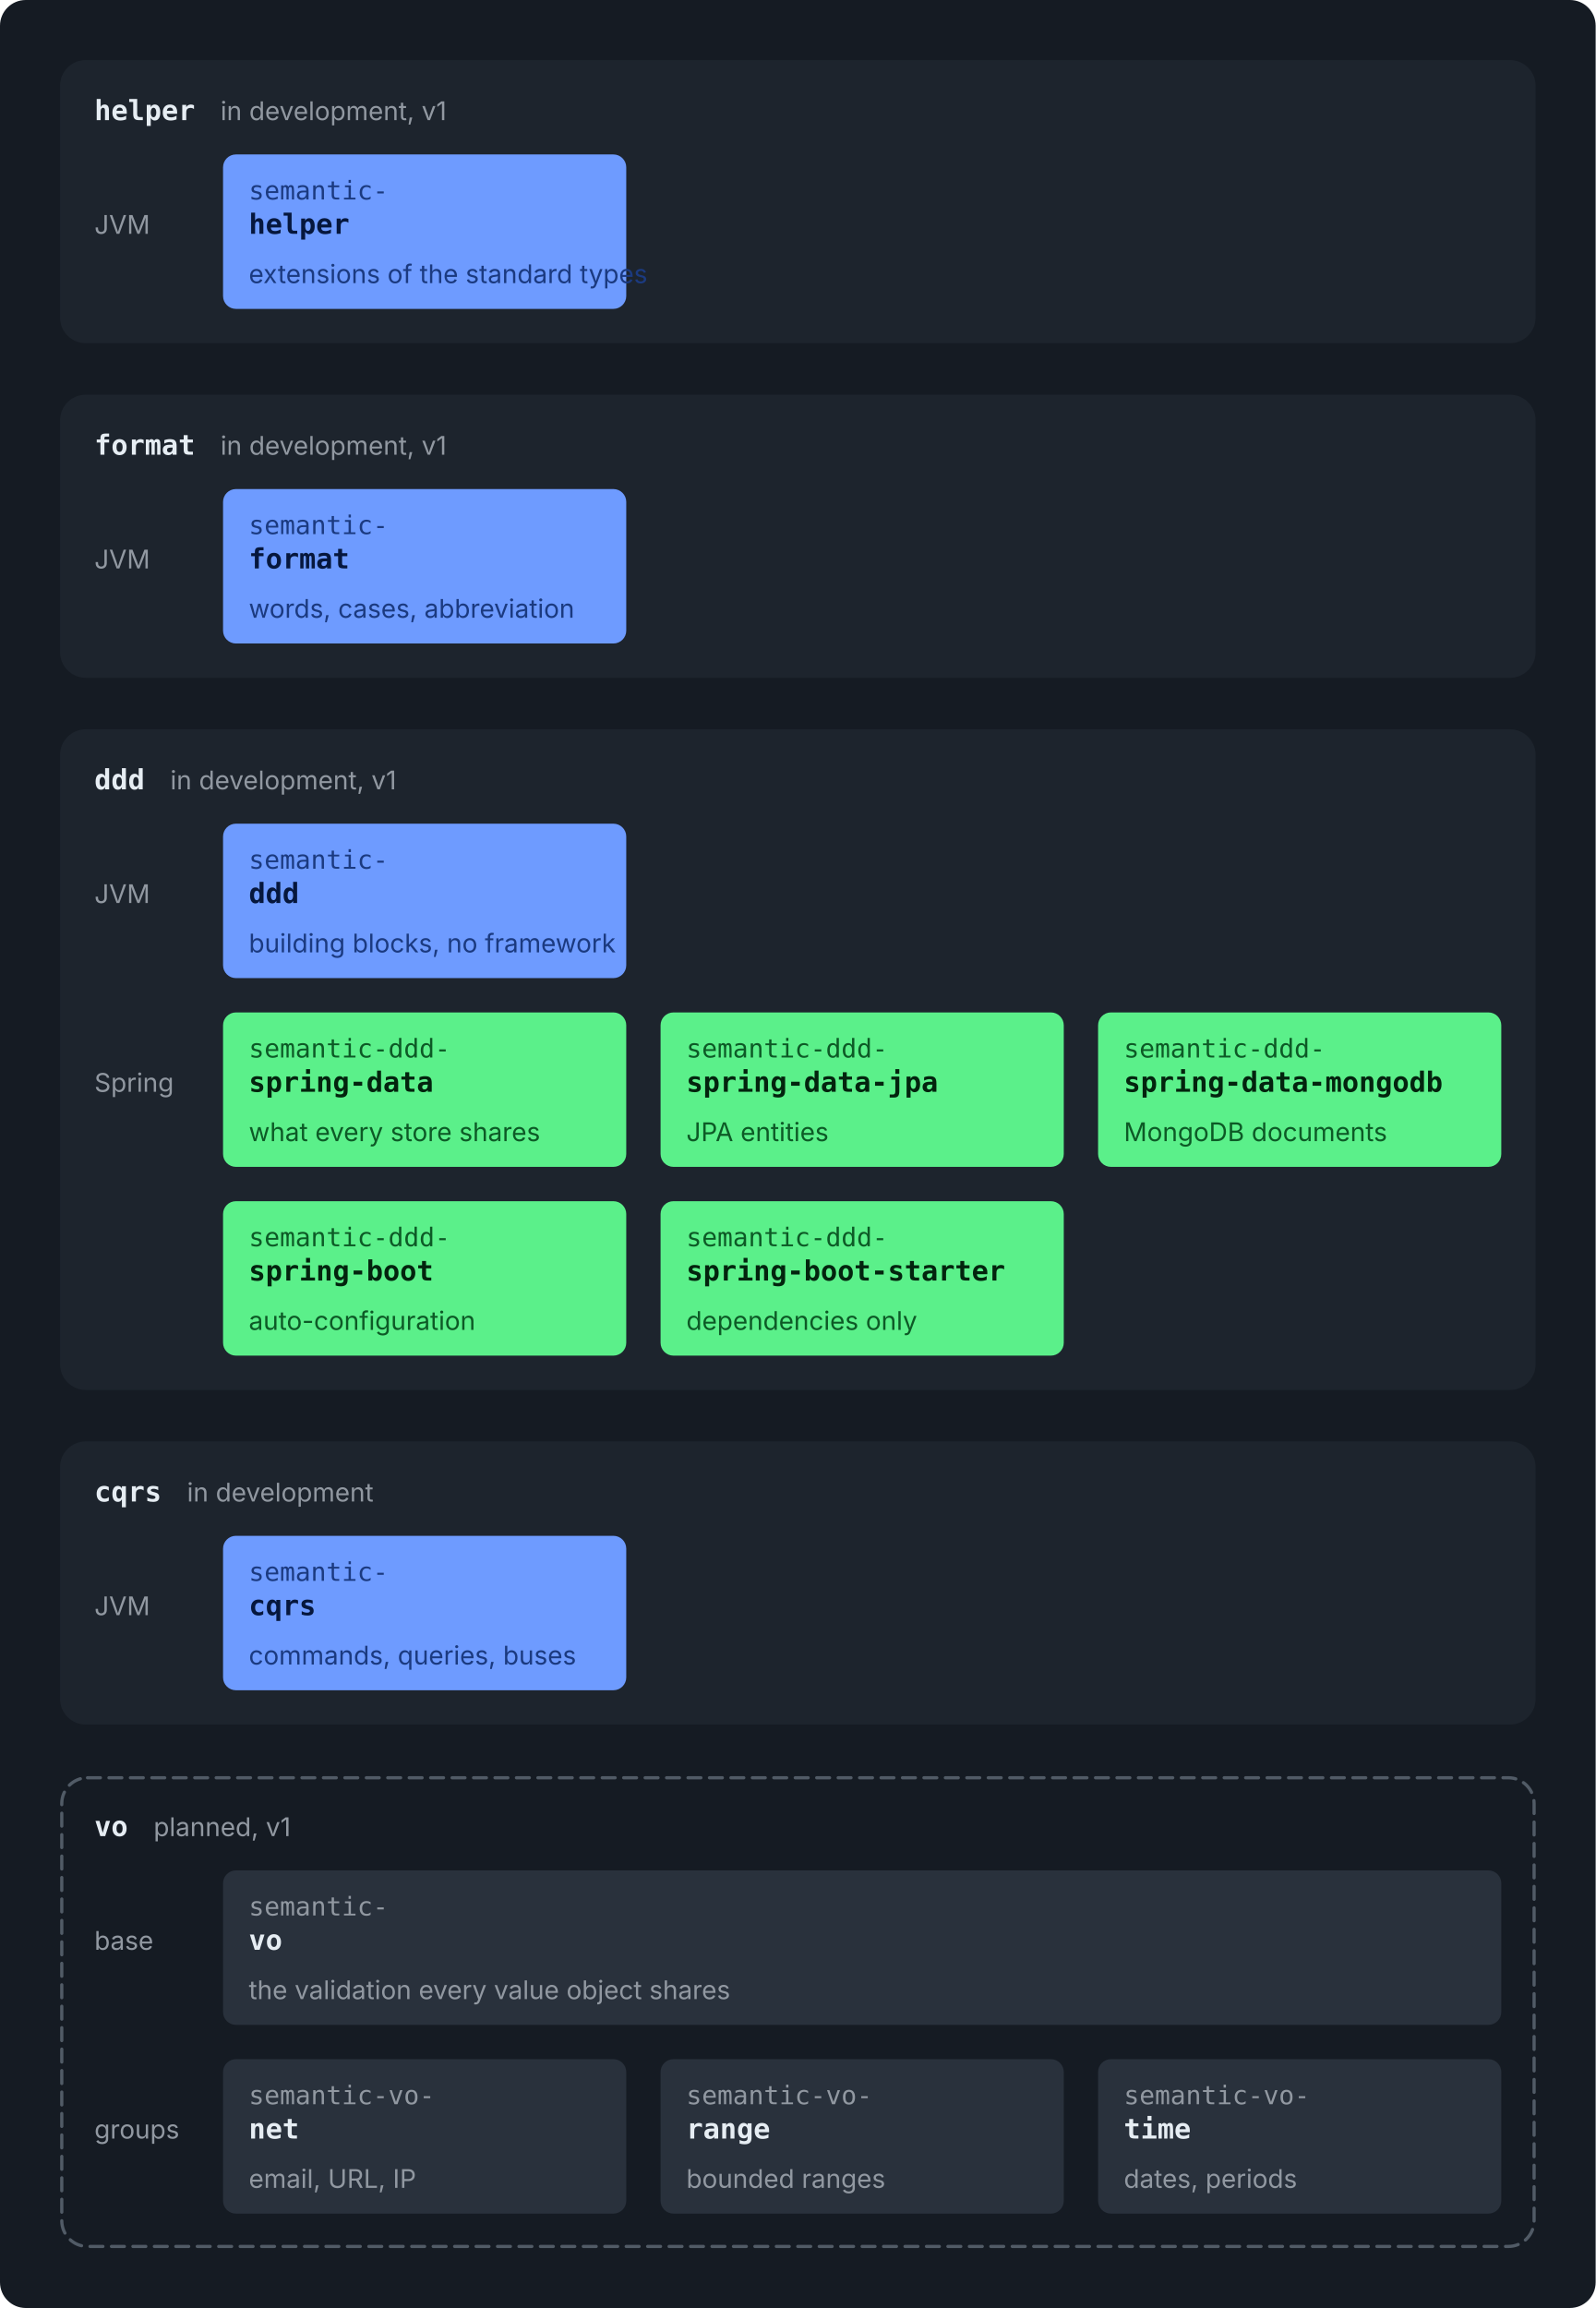
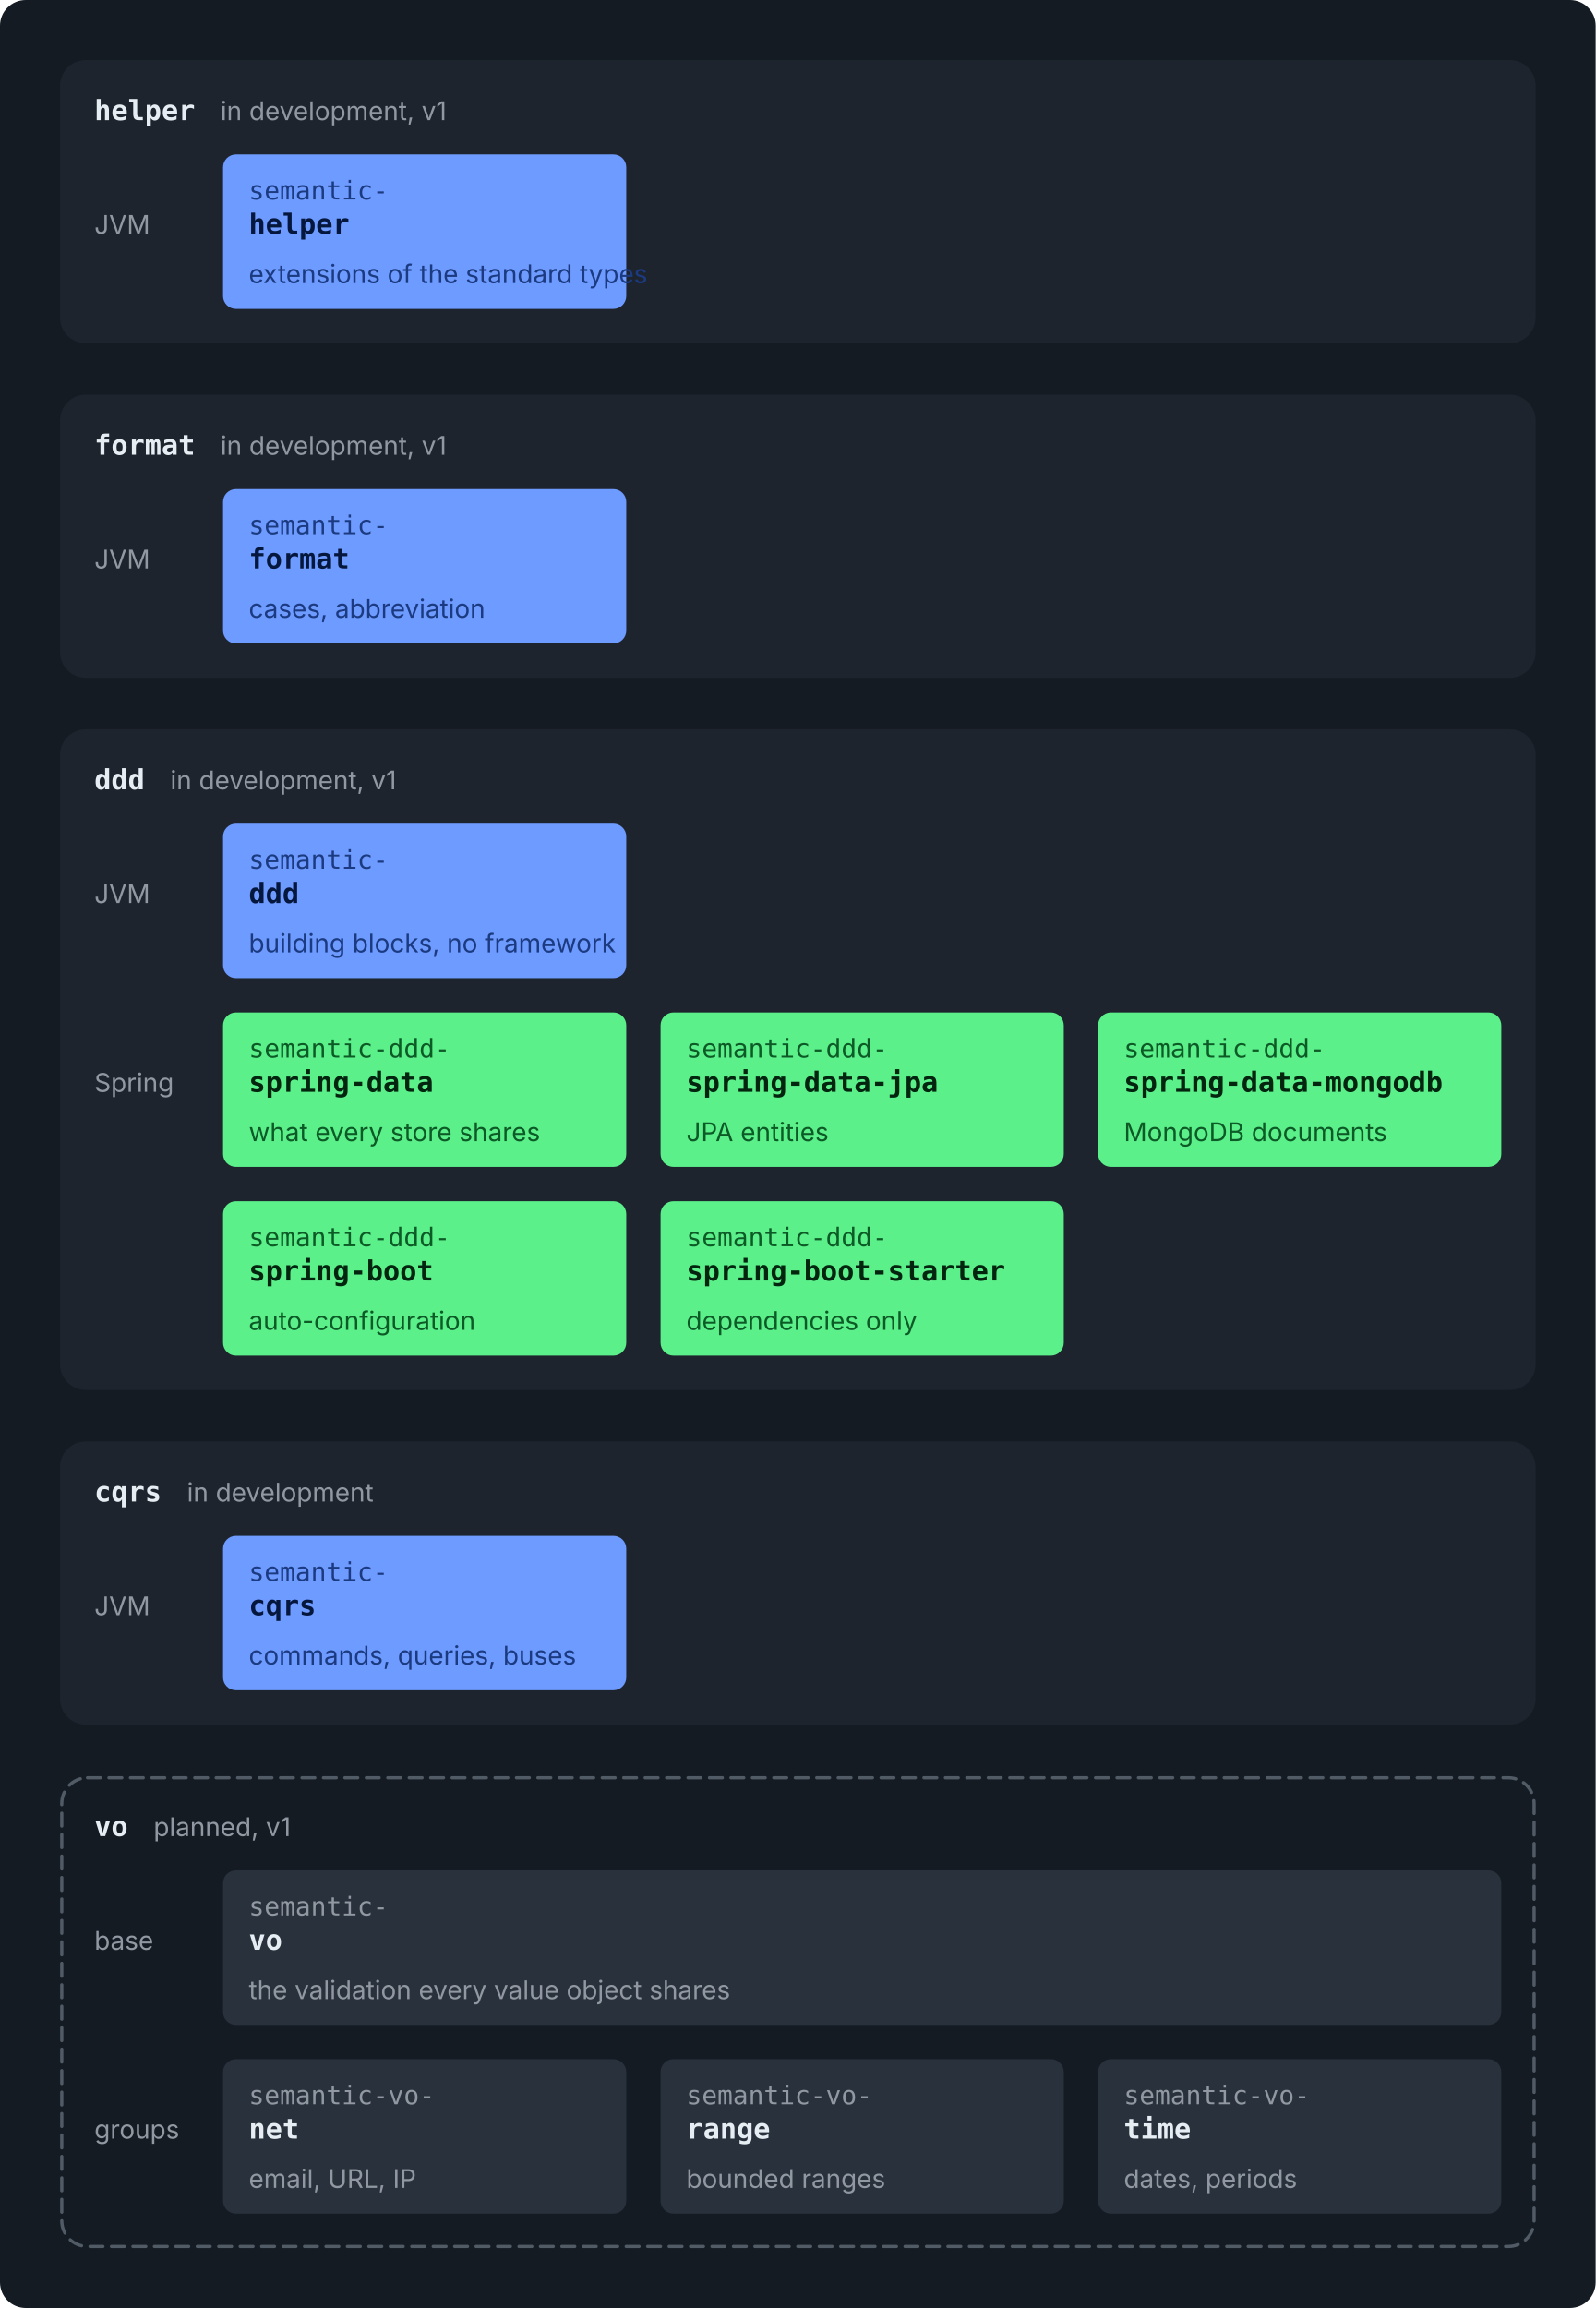
<svg xmlns="http://www.w3.org/2000/svg" viewBox="0 0 744 1076" width="744" height="1076" role="img">
  <rect width="744" height="1076" rx="12" fill="#151B23" />
  <g transform="translate(12,12)">
    <rect x="16.0" y="16.0" width="688.0" height="132.0" rx="12" fill="#1D242D" />
    <text x="32.0" y="44.0" font-family="ui-monospace, SFMono-Regular, 'SF Mono', Menlo, Consolas, monospace" font-size="13" font-weight="600" fill="#E6EDF3" text-anchor="start">helper</text>
    <text x="90.8" y="44.0" font-family="-apple-system, BlinkMacSystemFont, 'Segoe UI', Inter, Helvetica, Arial, sans-serif" font-size="12" font-weight="400" fill="#9198A1" text-anchor="start">in development, v1</text>
    <text x="32.0" y="97.0" font-family="-apple-system, BlinkMacSystemFont, 'Segoe UI', Inter, Helvetica, Arial, sans-serif" font-size="12" font-weight="400" fill="#9198A1" text-anchor="start">JVM</text>
    <rect x="92.0" y="60.0" width="188.0" height="72.0" rx="6" fill="#6E9BFF" />
    <text x="104.0" y="81.0" font-family="ui-monospace, SFMono-Regular, 'SF Mono', Menlo, Consolas, monospace" font-size="12" font-weight="400" fill="#1B3A80" text-anchor="start">semantic-</text>
    <text x="104.0" y="97.0" font-family="ui-monospace, SFMono-Regular, 'SF Mono', Menlo, Consolas, monospace" font-size="13" font-weight="600" fill="#06173D" text-anchor="start">helper</text>
    <text x="104.0" y="120.0" font-family="-apple-system, BlinkMacSystemFont, 'Segoe UI', Inter, Helvetica, Arial, sans-serif" font-size="12" font-weight="400" fill="#1B3A80" text-anchor="start">extensions of the standard types</text>
    <rect x="16.0" y="172.0" width="688.0" height="132.0" rx="12" fill="#1D242D" />
    <text x="32.0" y="200.0" font-family="ui-monospace, SFMono-Regular, 'SF Mono', Menlo, Consolas, monospace" font-size="13" font-weight="600" fill="#E6EDF3" text-anchor="start">format</text>
    <text x="90.8" y="200.0" font-family="-apple-system, BlinkMacSystemFont, 'Segoe UI', Inter, Helvetica, Arial, sans-serif" font-size="12" font-weight="400" fill="#9198A1" text-anchor="start">in development, v1</text>
    <text x="32.0" y="253.0" font-family="-apple-system, BlinkMacSystemFont, 'Segoe UI', Inter, Helvetica, Arial, sans-serif" font-size="12" font-weight="400" fill="#9198A1" text-anchor="start">JVM</text>
    <rect x="92.0" y="216.0" width="188.0" height="72.0" rx="6" fill="#6E9BFF" />
    <text x="104.0" y="237.0" font-family="ui-monospace, SFMono-Regular, 'SF Mono', Menlo, Consolas, monospace" font-size="12" font-weight="400" fill="#1B3A80" text-anchor="start">semantic-</text>
    <text x="104.0" y="253.0" font-family="ui-monospace, SFMono-Regular, 'SF Mono', Menlo, Consolas, monospace" font-size="13" font-weight="600" fill="#06173D" text-anchor="start">format</text>
-     <text x="104.0" y="276.0" font-family="-apple-system, BlinkMacSystemFont, 'Segoe UI', Inter, Helvetica, Arial, sans-serif" font-size="12" font-weight="400" fill="#1B3A80" text-anchor="start">words, cases, abbreviation</text>
+     <text x="104.0" y="276.0" font-family="-apple-system, BlinkMacSystemFont, 'Segoe UI', Inter, Helvetica, Arial, sans-serif" font-size="12" font-weight="400" fill="#1B3A80" text-anchor="start">cases, abbreviation</text>
    <rect x="16.0" y="328.0" width="688.0" height="308.0" rx="12" fill="#1D242D" />
    <text x="32.0" y="356.0" font-family="ui-monospace, SFMono-Regular, 'SF Mono', Menlo, Consolas, monospace" font-size="13" font-weight="600" fill="#E6EDF3" text-anchor="start">ddd</text>
    <text x="67.4" y="356.0" font-family="-apple-system, BlinkMacSystemFont, 'Segoe UI', Inter, Helvetica, Arial, sans-serif" font-size="12" font-weight="400" fill="#9198A1" text-anchor="start">in development, v1</text>
    <text x="32.0" y="409.0" font-family="-apple-system, BlinkMacSystemFont, 'Segoe UI', Inter, Helvetica, Arial, sans-serif" font-size="12" font-weight="400" fill="#9198A1" text-anchor="start">JVM</text>
    <rect x="92.0" y="372.0" width="188.0" height="72.0" rx="6" fill="#6E9BFF" />
    <text x="104.0" y="393.0" font-family="ui-monospace, SFMono-Regular, 'SF Mono', Menlo, Consolas, monospace" font-size="12" font-weight="400" fill="#1B3A80" text-anchor="start">semantic-</text>
    <text x="104.0" y="409.0" font-family="ui-monospace, SFMono-Regular, 'SF Mono', Menlo, Consolas, monospace" font-size="13" font-weight="600" fill="#06173D" text-anchor="start">ddd</text>
    <text x="104.0" y="432.0" font-family="-apple-system, BlinkMacSystemFont, 'Segoe UI', Inter, Helvetica, Arial, sans-serif" font-size="12" font-weight="400" fill="#1B3A80" text-anchor="start">building blocks, no framework</text>
    <text x="32.0" y="497.0" font-family="-apple-system, BlinkMacSystemFont, 'Segoe UI', Inter, Helvetica, Arial, sans-serif" font-size="12" font-weight="400" fill="#9198A1" text-anchor="start">Spring</text>
    <rect x="92.0" y="460.0" width="188.0" height="72.0" rx="6" fill="#5BF08A" />
    <text x="104.0" y="481.0" font-family="ui-monospace, SFMono-Regular, 'SF Mono', Menlo, Consolas, monospace" font-size="12" font-weight="400" fill="#0D5A26" text-anchor="start">semantic-ddd-</text>
    <text x="104.0" y="497.0" font-family="ui-monospace, SFMono-Regular, 'SF Mono', Menlo, Consolas, monospace" font-size="13" font-weight="600" fill="#03240E" text-anchor="start">spring-data</text>
    <text x="104.0" y="520.0" font-family="-apple-system, BlinkMacSystemFont, 'Segoe UI', Inter, Helvetica, Arial, sans-serif" font-size="12" font-weight="400" fill="#0D5A26" text-anchor="start">what every store shares</text>
    <rect x="296.0" y="460.0" width="188.0" height="72.0" rx="6" fill="#5BF08A" />
    <text x="308.0" y="481.0" font-family="ui-monospace, SFMono-Regular, 'SF Mono', Menlo, Consolas, monospace" font-size="12" font-weight="400" fill="#0D5A26" text-anchor="start">semantic-ddd-</text>
    <text x="308.0" y="497.0" font-family="ui-monospace, SFMono-Regular, 'SF Mono', Menlo, Consolas, monospace" font-size="13" font-weight="600" fill="#03240E" text-anchor="start">spring-data-jpa</text>
    <text x="308.0" y="520.0" font-family="-apple-system, BlinkMacSystemFont, 'Segoe UI', Inter, Helvetica, Arial, sans-serif" font-size="12" font-weight="400" fill="#0D5A26" text-anchor="start">JPA entities</text>
    <rect x="500.0" y="460.0" width="188.0" height="72.0" rx="6" fill="#5BF08A" />
    <text x="512.0" y="481.0" font-family="ui-monospace, SFMono-Regular, 'SF Mono', Menlo, Consolas, monospace" font-size="12" font-weight="400" fill="#0D5A26" text-anchor="start">semantic-ddd-</text>
    <text x="512.0" y="497.0" font-family="ui-monospace, SFMono-Regular, 'SF Mono', Menlo, Consolas, monospace" font-size="13" font-weight="600" fill="#03240E" text-anchor="start">spring-data-mongodb</text>
    <text x="512.0" y="520.0" font-family="-apple-system, BlinkMacSystemFont, 'Segoe UI', Inter, Helvetica, Arial, sans-serif" font-size="12" font-weight="400" fill="#0D5A26" text-anchor="start">MongoDB documents</text>
    <rect x="92.0" y="548.0" width="188.0" height="72.0" rx="6" fill="#5BF08A" />
    <text x="104.0" y="569.0" font-family="ui-monospace, SFMono-Regular, 'SF Mono', Menlo, Consolas, monospace" font-size="12" font-weight="400" fill="#0D5A26" text-anchor="start">semantic-ddd-</text>
    <text x="104.0" y="585.0" font-family="ui-monospace, SFMono-Regular, 'SF Mono', Menlo, Consolas, monospace" font-size="13" font-weight="600" fill="#03240E" text-anchor="start">spring-boot</text>
    <text x="104.0" y="608.0" font-family="-apple-system, BlinkMacSystemFont, 'Segoe UI', Inter, Helvetica, Arial, sans-serif" font-size="12" font-weight="400" fill="#0D5A26" text-anchor="start">auto-configuration</text>
    <rect x="296.0" y="548.0" width="188.0" height="72.0" rx="6" fill="#5BF08A" />
    <text x="308.0" y="569.0" font-family="ui-monospace, SFMono-Regular, 'SF Mono', Menlo, Consolas, monospace" font-size="12" font-weight="400" fill="#0D5A26" text-anchor="start">semantic-ddd-</text>
    <text x="308.0" y="585.0" font-family="ui-monospace, SFMono-Regular, 'SF Mono', Menlo, Consolas, monospace" font-size="13" font-weight="600" fill="#03240E" text-anchor="start">spring-boot-starter</text>
    <text x="308.0" y="608.0" font-family="-apple-system, BlinkMacSystemFont, 'Segoe UI', Inter, Helvetica, Arial, sans-serif" font-size="12" font-weight="400" fill="#0D5A26" text-anchor="start">dependencies only</text>
    <rect x="16.0" y="660.0" width="688.0" height="132.0" rx="12" fill="#1D242D" />
    <text x="32.0" y="688.0" font-family="ui-monospace, SFMono-Regular, 'SF Mono', Menlo, Consolas, monospace" font-size="13" font-weight="600" fill="#E6EDF3" text-anchor="start">cqrs</text>
    <text x="75.2" y="688.0" font-family="-apple-system, BlinkMacSystemFont, 'Segoe UI', Inter, Helvetica, Arial, sans-serif" font-size="12" font-weight="400" fill="#9198A1" text-anchor="start">in development</text>
    <text x="32.0" y="741.0" font-family="-apple-system, BlinkMacSystemFont, 'Segoe UI', Inter, Helvetica, Arial, sans-serif" font-size="12" font-weight="400" fill="#9198A1" text-anchor="start">JVM</text>
    <rect x="92.0" y="704.0" width="188.0" height="72.0" rx="6" fill="#6E9BFF" />
    <text x="104.0" y="725.0" font-family="ui-monospace, SFMono-Regular, 'SF Mono', Menlo, Consolas, monospace" font-size="12" font-weight="400" fill="#1B3A80" text-anchor="start">semantic-</text>
    <text x="104.0" y="741.0" font-family="ui-monospace, SFMono-Regular, 'SF Mono', Menlo, Consolas, monospace" font-size="13" font-weight="600" fill="#06173D" text-anchor="start">cqrs</text>
    <text x="104.0" y="764.0" font-family="-apple-system, BlinkMacSystemFont, 'Segoe UI', Inter, Helvetica, Arial, sans-serif" font-size="12" font-weight="400" fill="#1B3A80" text-anchor="start">commands, queries, buses</text>
    <rect x="16.8" y="816.8" width="686.5" height="218.5" rx="12" fill="none" stroke="#515B66" stroke-width="1.5" stroke-dasharray="6 4" stroke-linecap="round" />
    <text x="32.0" y="844.0" font-family="ui-monospace, SFMono-Regular, 'SF Mono', Menlo, Consolas, monospace" font-size="13" font-weight="600" fill="#E6EDF3" text-anchor="start">vo</text>
    <text x="59.6" y="844.0" font-family="-apple-system, BlinkMacSystemFont, 'Segoe UI', Inter, Helvetica, Arial, sans-serif" font-size="12" font-weight="400" fill="#9198A1" text-anchor="start">planned, v1</text>
    <text x="32.0" y="897.0" font-family="-apple-system, BlinkMacSystemFont, 'Segoe UI', Inter, Helvetica, Arial, sans-serif" font-size="12" font-weight="400" fill="#9198A1" text-anchor="start">base</text>
    <rect x="92.0" y="860.0" width="596.0" height="72.0" rx="6" fill="#29313C" />
    <text x="104.0" y="881.0" font-family="ui-monospace, SFMono-Regular, 'SF Mono', Menlo, Consolas, monospace" font-size="12" font-weight="400" fill="#9198A1" text-anchor="start">semantic-</text>
    <text x="104.0" y="897.0" font-family="ui-monospace, SFMono-Regular, 'SF Mono', Menlo, Consolas, monospace" font-size="13" font-weight="600" fill="#E6EDF3" text-anchor="start">vo</text>
    <text x="104.0" y="920.0" font-family="-apple-system, BlinkMacSystemFont, 'Segoe UI', Inter, Helvetica, Arial, sans-serif" font-size="12" font-weight="400" fill="#9198A1" text-anchor="start">the validation every value object shares</text>
    <text x="32.0" y="985.0" font-family="-apple-system, BlinkMacSystemFont, 'Segoe UI', Inter, Helvetica, Arial, sans-serif" font-size="12" font-weight="400" fill="#9198A1" text-anchor="start">groups</text>
    <rect x="92.0" y="948.0" width="188.0" height="72.0" rx="6" fill="#29313C" />
    <text x="104.0" y="969.0" font-family="ui-monospace, SFMono-Regular, 'SF Mono', Menlo, Consolas, monospace" font-size="12" font-weight="400" fill="#9198A1" text-anchor="start">semantic-vo-</text>
    <text x="104.0" y="985.0" font-family="ui-monospace, SFMono-Regular, 'SF Mono', Menlo, Consolas, monospace" font-size="13" font-weight="600" fill="#E6EDF3" text-anchor="start">net</text>
    <text x="104.0" y="1008.0" font-family="-apple-system, BlinkMacSystemFont, 'Segoe UI', Inter, Helvetica, Arial, sans-serif" font-size="12" font-weight="400" fill="#9198A1" text-anchor="start">email, URL, IP</text>
    <rect x="296.0" y="948.0" width="188.0" height="72.0" rx="6" fill="#29313C" />
    <text x="308.0" y="969.0" font-family="ui-monospace, SFMono-Regular, 'SF Mono', Menlo, Consolas, monospace" font-size="12" font-weight="400" fill="#9198A1" text-anchor="start">semantic-vo-</text>
    <text x="308.0" y="985.0" font-family="ui-monospace, SFMono-Regular, 'SF Mono', Menlo, Consolas, monospace" font-size="13" font-weight="600" fill="#E6EDF3" text-anchor="start">range</text>
    <text x="308.0" y="1008.0" font-family="-apple-system, BlinkMacSystemFont, 'Segoe UI', Inter, Helvetica, Arial, sans-serif" font-size="12" font-weight="400" fill="#9198A1" text-anchor="start">bounded ranges</text>
    <rect x="500.0" y="948.0" width="188.0" height="72.0" rx="6" fill="#29313C" />
    <text x="512.0" y="969.0" font-family="ui-monospace, SFMono-Regular, 'SF Mono', Menlo, Consolas, monospace" font-size="12" font-weight="400" fill="#9198A1" text-anchor="start">semantic-vo-</text>
    <text x="512.0" y="985.0" font-family="ui-monospace, SFMono-Regular, 'SF Mono', Menlo, Consolas, monospace" font-size="13" font-weight="600" fill="#E6EDF3" text-anchor="start">time</text>
    <text x="512.0" y="1008.0" font-family="-apple-system, BlinkMacSystemFont, 'Segoe UI', Inter, Helvetica, Arial, sans-serif" font-size="12" font-weight="400" fill="#9198A1" text-anchor="start">dates, periods</text>
  </g>
</svg>
